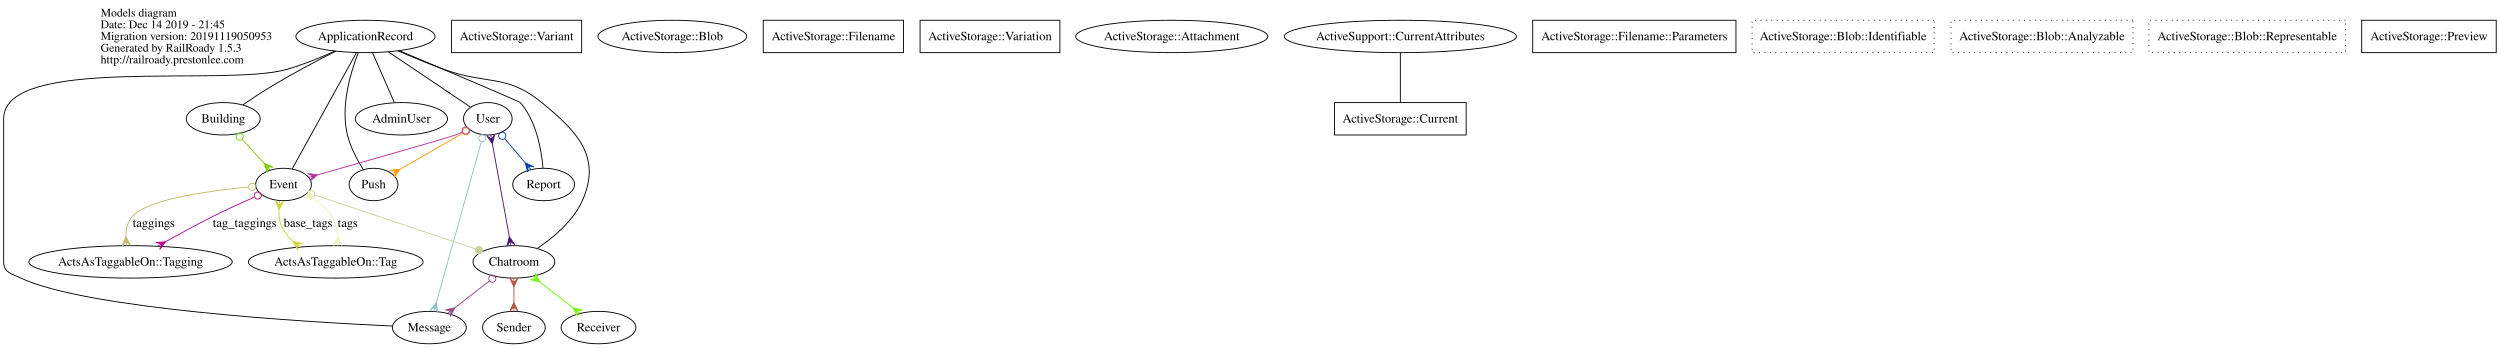
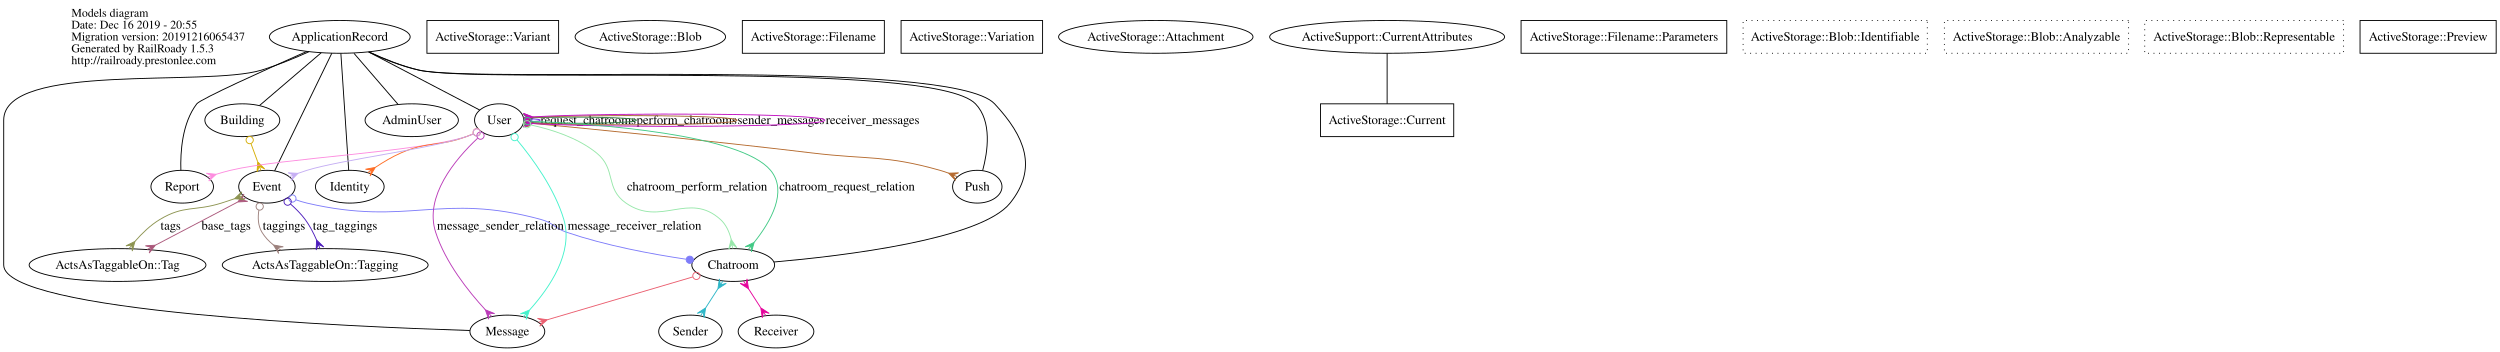
- <svg xmlns="http://www.w3.org/2000/svg" width="2778pt" height="386pt" viewBox="0.00 0.00 2777.87 386.00">
+ <svg xmlns="http://www.w3.org/2000/svg" width="2745pt" height="386pt" viewBox="0.00 0.00 2744.87 386.00">
  <g id="graph0" class="graph" transform="scale(1 1) rotate(0) translate(4 382)">
-     <polygon fill="transparent" stroke="transparent" points="-4,4 -4,-382 2773.869,-382 2773.869,4 -4,4" />
+     <polygon fill="transparent" stroke="transparent" points="-4,4 -4,-382 2740.869,-382 2740.869,4 -4,4" />
    <g id="node1" class="node">
-       <text text-anchor="start" x="107.788" y="-363.6" font-family="Times,serif" font-size="13.00" fill="#000000">Models diagram</text>
-       <text text-anchor="start" x="107.788" y="-350.6" font-family="Times,serif" font-size="13.00" fill="#000000">Date: Dec 14 2019 - 21:45</text>
-       <text text-anchor="start" x="107.788" y="-337.6" font-family="Times,serif" font-size="13.00" fill="#000000">Migration version: 20191119050953</text>
-       <text text-anchor="start" x="107.788" y="-324.6" font-family="Times,serif" font-size="13.00" fill="#000000">Generated by RailRoady 1.5.3</text>
-       <text text-anchor="start" x="107.788" y="-311.6" font-family="Times,serif" font-size="13.00" fill="#000000">http://railroady.prestonlee.com</text>
+       <text text-anchor="start" x="74.312" y="-363.6" font-family="Times,serif" font-size="13.00" fill="#000000">Models diagram</text>
+       <text text-anchor="start" x="74.312" y="-350.6" font-family="Times,serif" font-size="13.00" fill="#000000">Date: Dec 16 2019 - 20:55</text>
+       <text text-anchor="start" x="74.312" y="-337.6" font-family="Times,serif" font-size="13.00" fill="#000000">Migration version: 20191216065437</text>
+       <text text-anchor="start" x="74.312" y="-324.6" font-family="Times,serif" font-size="13.00" fill="#000000">Generated by RailRoady 1.5.3</text>
+       <text text-anchor="start" x="74.312" y="-311.6" font-family="Times,serif" font-size="13.00" fill="#000000">http://railroady.prestonlee.com</text>
    </g>
    <g id="node2" class="node">
-       <ellipse fill="none" stroke="#000000" cx="600" cy="-177" rx="34.353" ry="18" />
-       <text text-anchor="middle" x="600" y="-172.8" font-family="Times,serif" font-size="14.00" fill="#000000">Report</text>
+       <ellipse fill="none" stroke="#000000" cx="196" cy="-177" rx="34.353" ry="18" />
+       <text text-anchor="middle" x="196" y="-172.8" font-family="Times,serif" font-size="14.00" fill="#000000">Report</text>
    </g>
    <g id="node3" class="node">
-       <ellipse fill="none" stroke="#000000" cx="411" cy="-177" rx="27.122" ry="18" />
-       <text text-anchor="middle" x="411" y="-172.8" font-family="Times,serif" font-size="14.00" fill="#000000">Push</text>
+       <ellipse fill="none" stroke="#000000" cx="380" cy="-177" rx="37.727" ry="18" />
+       <text text-anchor="middle" x="380" y="-172.8" font-family="Times,serif" font-size="14.00" fill="#000000">Identity</text>
    </g>
    <g id="node4" class="node">
-       <ellipse fill="none" stroke="#000000" cx="473" cy="-18" rx="41.101" ry="18" />
-       <text text-anchor="middle" x="473" y="-13.8" font-family="Times,serif" font-size="14.00" fill="#000000">Message</text>
+       <ellipse fill="none" stroke="#000000" cx="1069" cy="-177" rx="27.122" ry="18" />
+       <text text-anchor="middle" x="1069" y="-172.8" font-family="Times,serif" font-size="14.00" fill="#000000">Push</text>
    </g>
    <g id="node5" class="node">
-       <ellipse fill="none" stroke="#000000" cx="244" cy="-250" rx="41.127" ry="18" />
-       <text text-anchor="middle" x="244" y="-245.8" font-family="Times,serif" font-size="14.00" fill="#000000">Building</text>
+       <ellipse fill="none" stroke="#000000" cx="553" cy="-18" rx="41.101" ry="18" />
+       <text text-anchor="middle" x="553" y="-13.8" font-family="Times,serif" font-size="14.00" fill="#000000">Message</text>
+     </g>
+     <g id="node6" class="node">
+       <ellipse fill="none" stroke="#000000" cx="262" cy="-250" rx="41.127" ry="18" />
+       <text text-anchor="middle" x="262" y="-245.8" font-family="Times,serif" font-size="14.00" fill="#000000">Building</text>
+     </g>
+     <g id="node9" class="node">
+       <ellipse fill="none" stroke="#000000" cx="289" cy="-177" rx="30.971" ry="18" />
+       <text text-anchor="middle" x="289" y="-172.8" font-family="Times,serif" font-size="14.00" fill="#000000">Event</text>
+     </g>
+     <g id="edge5" class="edge">
+       <path fill="none" stroke="#d5ad03" d="M271.459,-224.427C273.83,-218.015 276.385,-211.107 278.791,-204.601" />
+       <ellipse fill="none" stroke="#d5ad03" cx="270.062" cy="-228.203" rx="4" ry="4" />
+       <polygon fill="#d5ad03" stroke="#d5ad03" points="278.934,-204.216 286.623,-196.398 280.668,-199.527 282.403,-194.837 282.403,-194.837 282.403,-194.837 280.668,-199.527 278.182,-193.276 278.934,-204.216 278.934,-204.216" />
+     </g>
+     <g id="node7" class="node">
+       <ellipse fill="none" stroke="#000000" cx="448" cy="-250" rx="51.242" ry="18" />
+       <text text-anchor="middle" x="448" y="-245.8" font-family="Times,serif" font-size="14.00" fill="#000000">AdminUser</text>
    </g>
    <g id="node8" class="node">
-       <ellipse fill="none" stroke="#000000" cx="311" cy="-177" rx="30.971" ry="18" />
-       <text text-anchor="middle" x="311" y="-172.8" font-family="Times,serif" font-size="14.00" fill="#000000">Event</text>
+       <ellipse fill="none" stroke="#000000" cx="369" cy="-341.5" rx="77.292" ry="18" />
+       <text text-anchor="middle" x="369" y="-337.3" font-family="Times,serif" font-size="14.00" fill="#000000">ApplicationRecord</text>
+     </g>
+     <g id="edge1" class="edge">
+       <path fill="none" stroke="#000000" d="M332.608,-325.48C287.489,-305.469 215.991,-273.212 212,-268 195.811,-246.858 193.89,-214.872 194.54,-194.994" />
+     </g>
+     <g id="edge2" class="edge">
+       <path fill="none" stroke="#000000" d="M370.219,-323.267C372.339,-291.563 376.68,-226.649 378.792,-195.064" />
+     </g>
+     <g id="edge3" class="edge">
+       <path fill="none" stroke="#000000" d="M401.177,-324.938C417.221,-317.482 437.176,-309.385 456,-305 522.24,-289.57 1019.842,-317.01 1067,-268 1085.517,-248.756 1080.457,-215.262 1074.88,-194.719" />
    </g>
    <g id="edge4" class="edge">
-       <path fill="none" stroke="#7ad004" d="M264.964,-227.158C272.735,-218.692 281.557,-209.08 289.384,-200.552" />
-       <ellipse fill="none" stroke="#7ad004" cx="262.244" cy="-230.122" rx="4" ry="4" />
-       <polygon fill="#7ad004" stroke="#7ad004" points="289.473,-200.455 299.55,-196.131 292.853,-196.772 296.234,-193.088 296.234,-193.088 296.234,-193.088 292.853,-196.772 292.919,-190.045 289.473,-200.455 289.473,-200.455" />
-     </g>
-     <g id="node6" class="node">
-       <ellipse fill="none" stroke="#000000" cx="442" cy="-250" rx="51.242" ry="18" />
-       <text text-anchor="middle" x="442" y="-245.8" font-family="Times,serif" font-size="14.00" fill="#000000">AdminUser</text>
-     </g>
-     <g id="node7" class="node">
-       <ellipse fill="none" stroke="#000000" cx="402" cy="-341.5" rx="77.292" ry="18" />
-       <text text-anchor="middle" x="402" y="-337.3" font-family="Times,serif" font-size="14.00" fill="#000000">ApplicationRecord</text>
-     </g>
-     <g id="edge1" class="edge">
-       <path fill="none" stroke="#000000" d="M439.84,-325.565C490.117,-304.36 572.805,-269.355 574,-268 592.039,-247.542 597.616,-215.352 599.308,-195.248" />
-     </g>
-     <g id="edge2" class="edge">
-       <path fill="none" stroke="#000000" d="M394.073,-323.527C385.517,-301.713 374.108,-263.89 382,-232 385.423,-218.168 393.026,-203.978 399.589,-193.476" />
-     </g>
-     <g id="edge3" class="edge">
-       <path fill="none" stroke="#000000" d="M367.932,-325.115C352.132,-318.063 332.919,-310.251 315,-305 246.808,-285.018 0,-321.059 0,-250 0,-250 0,-250 0,-91 0,-79.368 8.473,-77.949 19,-73 91.929,-38.714 334.672,-24.219 432.057,-19.687" />
-     </g>
-     <g id="edge5" class="edge">
-       <path fill="none" stroke="#000000" d="M369.041,-325.182C348.581,-314.778 321.913,-300.717 299,-287 287.842,-280.32 275.819,-272.329 265.867,-265.484" />
+       <path fill="none" stroke="#000000" d="M335.295,-325.257C319.671,-318.235 300.683,-310.405 283,-305 221.733,-286.272 0,-314.066 0,-250 0,-250 0,-250 0,-91 0,-39.372 383.728,-23.102 511.887,-19.108" />
    </g>
    <g id="edge6" class="edge">
-       <path fill="none" stroke="#000000" d="M409.903,-323.423C416.915,-307.381 427.106,-284.07 434.114,-268.04" />
+       <path fill="none" stroke="#000000" d="M348.622,-324.074C329.098,-307.378 299.87,-282.385 280.867,-266.134" />
+     </g>
+     <g id="edge7" class="edge">
+       <path fill="none" stroke="#000000" d="M384.608,-323.423C398.637,-307.173 419.108,-283.463 432.961,-267.419" />
+     </g>
+     <g id="edge13" class="edge">
+       <path fill="none" stroke="#000000" d="M360.286,-323.582C344.817,-291.773 312.749,-225.833 297.462,-194.399" />
+     </g>
+     <g id="node10" class="node">
+       <ellipse fill="none" stroke="#000000" cx="544" cy="-250" rx="27" ry="18" />
+       <text text-anchor="middle" x="544" y="-245.8" font-family="Times,serif" font-size="14.00" fill="#000000">User</text>
+     </g>
+     <g id="edge26" class="edge">
+       <path fill="none" stroke="#000000" d="M400.691,-324.93C436.051,-306.442 492.281,-277.042 522.73,-261.121" />
+     </g>
+     <g id="node11" class="node">
+       <ellipse fill="none" stroke="#000000" cx="801" cy="-91" rx="45.453" ry="18" />
+       <text text-anchor="middle" x="801" y="-86.8" font-family="Times,serif" font-size="14.00" fill="#000000">Chatroom</text>
+     </g>
+     <g id="edge30" class="edge">
+       <path fill="none" stroke="#000000" d="M400.717,-324.892C416.817,-317.326 436.955,-309.147 456,-305 524.732,-290.034 1039.995,-319.415 1088,-268 1121.461,-232.162 1135.653,-197.267 1105,-159 1073.006,-119.059 922.179,-101.009 845.7,-94.312" />
+     </g>
+     <g id="edge8" class="edge">
+       <path fill="none" stroke="#7e7cf9" d="M320.821,-162.61C324.859,-161.194 328.984,-159.937 333,-159 444.51,-132.994 479.549,-171.186 590,-141 603.421,-137.332 604.833,-131.495 618,-127 661.019,-112.316 711.887,-102.911 749.06,-97.411" />
+       <ellipse fill="none" stroke="#7e7cf9" cx="316.955" cy="-164.072" rx="4" ry="4" />
+       <ellipse fill="#7e7cf9" stroke="#7e7cf9" cx="753.29" cy="-96.8" rx="4" ry="4" />
+     </g>
+     <g id="node23" class="node">
+       <ellipse fill="none" stroke="#000000" cx="353" cy="-91" rx="113.006" ry="18" />
+       <text text-anchor="middle" x="353" y="-86.8" font-family="Times,serif" font-size="14.00" fill="#000000">ActsAsTaggableOn::Tagging</text>
+     </g>
+     <g id="edge9" class="edge">
+       <path fill="none" stroke="#9b7f7b" d="M280.177,-151.214C278.88,-142.985 279.204,-134.163 283.559,-127 286.846,-121.594 291.236,-116.963 296.22,-113.004" />
+       <ellipse fill="none" stroke="#9b7f7b" cx="281.066" cy="-155.256" rx="4" ry="4" />
+       <polygon fill="#9b7f7b" stroke="#9b7f7b" points="296.233,-112.996 307.02,-111.027 300.35,-110.159 304.467,-107.322 304.467,-107.322 304.467,-107.322 300.35,-110.159 301.914,-103.616 296.233,-112.996 296.233,-112.996" />
+       <text text-anchor="middle" x="307.721" y="-129.8" font-family="Times,serif" font-size="14.00" fill="#000000">taggings</text>
+     </g>
+     <g id="edge11" class="edge">
+       <path fill="none" stroke="#4c1cbb" d="M314.918,-157.967C320.704,-152.899 326.461,-147.117 331,-141 336.006,-134.252 340.183,-126.187 343.503,-118.524" />
+       <ellipse fill="none" stroke="#4c1cbb" cx="311.756" cy="-160.605" rx="4" ry="4" />
+       <polygon fill="#4c1cbb" stroke="#4c1cbb" points="343.534,-118.446 351.428,-110.834 345.392,-113.804 347.251,-109.162 347.251,-109.162 347.251,-109.162 345.392,-113.804 343.073,-107.49 343.534,-118.446 343.534,-118.446" />
+       <text text-anchor="middle" x="374.772" y="-129.8" font-family="Times,serif" font-size="14.00" fill="#000000">tag_taggings</text>
+     </g>
+     <g id="node24" class="node">
+       <ellipse fill="none" stroke="#000000" cx="125" cy="-91" rx="97.062" ry="18" />
+       <text text-anchor="middle" x="125" y="-86.8" font-family="Times,serif" font-size="14.00" fill="#000000">ActsAsTaggableOn::Tag</text>
+     </g>
+     <g id="edge10" class="edge">
+       <path fill="none" stroke="#aa577a" d="M256.67,-160.046C230.93,-146.548 194.713,-127.557 166.776,-112.907" />
+       <polygon fill="#aa577a" stroke="#aa577a" points="256.994,-160.216 263.761,-168.846 261.423,-162.539 265.851,-164.861 265.851,-164.861 265.851,-164.861 261.423,-162.539 267.94,-160.875 256.994,-160.216 256.994,-160.216" />
+       <polygon fill="#aa577a" stroke="#aa577a" points="166.502,-112.764 159.736,-104.134 162.074,-110.442 157.646,-108.119 157.646,-108.119 157.646,-108.119 162.074,-110.442 155.556,-112.105 166.502,-112.764 166.502,-112.764" />
+       <text text-anchor="middle" x="244.214" y="-129.8" font-family="Times,serif" font-size="14.00" fill="#000000">base_tags</text>
    </g>
    <g id="edge12" class="edge">
-       <path fill="none" stroke="#000000" d="M392.088,-323.582C374.491,-291.773 338.014,-225.833 320.625,-194.399" />
-     </g>
-     <g id="node9" class="node">
-       <ellipse fill="none" stroke="#000000" cx="538" cy="-250" rx="27" ry="18" />
-       <text text-anchor="middle" x="538" y="-245.8" font-family="Times,serif" font-size="14.00" fill="#000000">User</text>
+       <path fill="none" stroke="#8c9350" d="M253.303,-163.732C248.516,-162.076 243.653,-160.455 239,-159 209.345,-149.73 198.077,-157.009 171.448,-141 161.186,-134.83 151.787,-125.74 144.17,-116.996" />
+       <polygon fill="#8c9350" stroke="#8c9350" points="253.506,-163.804 261.431,-171.384 258.22,-165.473 262.933,-167.142 262.933,-167.142 262.933,-167.142 258.22,-165.473 264.435,-162.9 253.506,-163.804 253.506,-163.804" />
+       <polygon fill="#8c9350" stroke="#8c9350" points="144.066,-116.87 141.173,-106.292 140.884,-113.013 137.702,-109.156 137.702,-109.156 137.702,-109.156 140.884,-113.013 134.231,-112.021 144.066,-116.87 144.066,-116.87" />
+       <text text-anchor="middle" x="183.276" y="-129.8" font-family="Times,serif" font-size="14.00" fill="#000000">tags</text>
+     </g>
+     <g id="edge25" class="edge">
+       <path fill="none" stroke="#fd8cdf" d="M515.658,-234.794C513.11,-233.745 510.534,-232.792 508,-232 452.505,-214.665 305.547,-208.518 249,-195 243.932,-193.788 238.661,-192.295 233.496,-190.69" />
+       <ellipse fill="none" stroke="#fd8cdf" cx="519.505" cy="-236.525" rx="4" ry="4" />
+       <polygon fill="#fd8cdf" stroke="#fd8cdf" points="233.277,-190.619 225.17,-183.235 228.525,-189.066 223.772,-187.513 223.772,-187.513 223.772,-187.513 228.525,-189.066 222.374,-191.79 233.277,-190.619 233.277,-190.619" />
+     </g>
+     <g id="edge14" class="edge">
+       <path fill="none" stroke="#fe6d25" d="M515.562,-235.076C513.035,-233.966 510.49,-232.921 508,-232 477.064,-220.556 466.193,-227.282 436,-214 426.5,-209.821 416.833,-204.072 408.264,-198.35" />
+       <ellipse fill="none" stroke="#fe6d25" cx="519.396" cy="-236.862" rx="4" ry="4" />
+       <polygon fill="#fe6d25" stroke="#fe6d25" points="408,-198.167 402.35,-188.768 403.892,-195.316 399.784,-192.465 399.784,-192.465 399.784,-192.465 403.892,-195.316 397.219,-196.162 408,-198.167 408,-198.167" />
+     </g>
+     <g id="edge24" class="edge">
+       <path fill="none" stroke="#b4692d" d="M579.096,-246.685C641.369,-240.724 775.256,-227.547 888,-214 950.344,-206.509 967.555,-212.008 1028,-195 1031.143,-194.116 1034.358,-193.037 1037.537,-191.851" />
+       <ellipse fill="none" stroke="#b4692d" cx="574.776" cy="-247.098" rx="4" ry="4" />
+       <polygon fill="#b4692d" stroke="#b4692d" points="1037.595,-191.828 1048.553,-192.231 1042.227,-189.945 1046.859,-188.062 1046.859,-188.062 1046.859,-188.062 1042.227,-189.945 1045.164,-183.894 1037.595,-191.828 1037.595,-191.828" />
+     </g>
+     <g id="edge20" class="edge">
+       <path fill="none" stroke="#ba3ab8" d="M520.352,-230.208C495.492,-206.842 461.604,-166.187 474.275,-127 484.974,-93.913 509.879,-62.424 528.834,-41.877" />
+       <ellipse fill="none" stroke="#ba3ab8" cx="523.489" cy="-233.069" rx="4" ry="4" />
+       <polygon fill="#ba3ab8" stroke="#ba3ab8" points="528.89,-41.818 539.033,-37.651 532.327,-38.188 535.765,-34.557 535.765,-34.557 535.765,-34.557 532.327,-38.188 532.498,-31.463 528.89,-41.818 528.89,-41.818" />
+       <text text-anchor="middle" x="545.362" y="-129.8" font-family="Times,serif" font-size="14.00" fill="#000000">message_sender_relation</text>
+     </g>
+     <g id="edge22" class="edge">
+       <path fill="none" stroke="#44f2cc" d="M563.713,-228.24C581.046,-207.523 605.022,-174.601 615,-141 625.826,-104.545 599.278,-65.919 577.611,-41.885" />
+       <ellipse fill="none" stroke="#44f2cc" cx="560.943" cy="-231.481" rx="4" ry="4" />
+       <polygon fill="#44f2cc" stroke="#44f2cc" points="577.354,-41.611 573.793,-31.239 573.933,-37.965 570.511,-34.319 570.511,-34.319 570.511,-34.319 573.933,-37.965 567.23,-37.398 577.354,-41.611 577.354,-41.611" />
+       <text text-anchor="middle" x="692.628" y="-129.8" font-family="Times,serif" font-size="14.00" fill="#000000">message_receiver_relation</text>
+     </g>
+     <g id="edge15" class="edge">
+       <path fill="none" stroke="#c4adf3" d="M515.598,-234.977C513.063,-233.888 510.507,-232.875 508,-232 470.474,-218.894 370.993,-206.683 333,-195 329.844,-194.03 326.601,-192.923 323.374,-191.746" />
+       <ellipse fill="none" stroke="#c4adf3" cx="519.437" cy="-236.743" rx="4" ry="4" />
+       <polygon fill="#c4adf3" stroke="#c4adf3" points="323.177,-191.671 315.465,-183.875 318.511,-189.872 313.846,-188.073 313.846,-188.073 313.846,-188.073 318.511,-189.872 312.227,-192.272 323.177,-191.671 323.177,-191.671" />
+     </g>
+     <g id="edge17" class="edge">
+       <path fill="none" stroke="#6c24e8" d="M581.51,-251.454C586.038,-251.192 589,-250.707 589,-250 589,-249.293 586.038,-248.808 581.51,-248.546" />
+       <polygon fill="#6c24e8" stroke="#6c24e8" points="581.238,-251.46 571.139,-247.187 576.24,-251.573 571.241,-251.686 571.241,-251.686 571.241,-251.686 576.24,-251.573 571.342,-256.185 581.238,-251.46 581.238,-251.46" />
+       <polygon fill="#6c24e8" stroke="#6c24e8" points="581.238,-248.54 571.342,-243.815 576.24,-248.427 571.241,-248.314 571.241,-248.314 571.241,-248.314 576.24,-248.427 571.139,-252.813 581.238,-248.54 581.238,-248.54" />
+       <text text-anchor="middle" x="641.873" y="-245.8" font-family="Times,serif" font-size="14.00" fill="#000000">request_chatrooms</text>
+     </g>
+     <g id="edge19" class="edge">
+       <path fill="none" stroke="#2e7a3f" d="M581.076,-252.693C626.587,-254.159 694.745,-253.262 694.745,-250 694.745,-246.738 626.587,-245.841 581.076,-247.307" />
+       <polygon fill="#2e7a3f" stroke="#2e7a3f" points="580.889,-252.686 571.066,-247.81 575.892,-252.496 570.896,-252.307 570.896,-252.307 570.896,-252.307 575.892,-252.496 570.725,-256.804 580.889,-252.686 580.889,-252.686" />
+       <polygon fill="#2e7a3f" stroke="#2e7a3f" points="580.889,-247.314 570.725,-243.196 575.892,-247.504 570.896,-247.693 570.896,-247.693 570.896,-247.693 575.892,-247.504 571.066,-252.19 580.889,-247.314 580.889,-247.314" />
+       <text text-anchor="middle" x="749.949" y="-245.8" font-family="Times,serif" font-size="14.00" fill="#000000">perform_chatrooms</text>
+     </g>
+     <g id="edge21" class="edge">
+       <path fill="none" stroke="#a1602d" d="M581.396,-253.234C655.116,-256.481 805.152,-255.403 805.152,-250 805.152,-244.597 655.116,-243.519 581.396,-246.766" />
+       <polygon fill="#a1602d" stroke="#a1602d" points="581.088,-253.219 571.323,-248.229 576.094,-252.971 571.1,-252.724 571.1,-252.724 571.1,-252.724 576.094,-252.971 570.877,-257.218 581.088,-253.219 581.088,-253.219" />
+       <polygon fill="#a1602d" stroke="#a1602d" points="581.088,-246.781 570.877,-242.782 576.094,-247.029 571.1,-247.276 571.1,-247.276 571.1,-247.276 576.094,-247.029 571.323,-251.771 581.088,-246.781 581.088,-246.781" />
+       <text text-anchor="middle" x="853.359" y="-245.8" font-family="Times,serif" font-size="14.00" fill="#000000">sender_messages</text>
+     </g>
+     <g id="edge23" class="edge">
+       <path fill="none" stroke="#c00ec0" d="M581.062,-253.703C674.757,-258.758 901.566,-257.524 901.566,-250 901.566,-242.476 674.757,-241.242 581.062,-246.297" />
+       <polygon fill="#c00ec0" stroke="#c00ec0" points="580.825,-253.689 571.112,-248.598 575.834,-253.389 570.843,-253.09 570.843,-253.09 570.843,-253.09 575.834,-253.389 570.574,-257.582 580.825,-253.689 580.825,-253.689" />
+       <polygon fill="#c00ec0" stroke="#c00ec0" points="580.825,-246.311 570.574,-242.418 575.834,-246.611 570.843,-246.91 570.843,-246.91 570.843,-246.91 575.834,-246.611 571.112,-251.402 580.825,-246.311 580.825,-246.311" />
+       <text text-anchor="middle" x="954.039" y="-245.8" font-family="Times,serif" font-size="14.00" fill="#000000">receiver_messages</text>
+     </g>
+     <g id="edge16" class="edge">
+       <path fill="none" stroke="#41c985" d="M579.439,-248.907C651.036,-245.874 808.931,-234.731 842,-195 861.241,-171.883 842.163,-138.644 824.107,-116.008" />
+       <ellipse fill="none" stroke="#41c985" cx="575.147" cy="-249.078" rx="4" ry="4" />
+       <polygon fill="#41c985" stroke="#41c985" points="823.985,-115.861 821.028,-105.302 820.78,-112.024 817.574,-108.186 817.574,-108.186 817.574,-108.186 820.78,-112.024 814.121,-111.071 823.985,-115.861 823.985,-115.861" />
+       <text text-anchor="middle" x="926.028" y="-172.8" font-family="Times,serif" font-size="14.00" fill="#000000">chatroom_request_relation</text>
    </g>
    <g id="edge18" class="edge">
-       <path fill="none" stroke="#000000" d="M427.581,-324.289C454.05,-306.481 494.796,-279.067 518.686,-262.994" />
-     </g>
-     <g id="node10" class="node">
-       <ellipse fill="none" stroke="#000000" cx="567" cy="-91" rx="45.453" ry="18" />
-       <text text-anchor="middle" x="567" y="-86.8" font-family="Times,serif" font-size="14.00" fill="#000000">Chatroom</text>
-     </g>
-     <g id="edge22" class="edge">
-       <path fill="none" stroke="#000000" d="M438.11,-325.48C453.643,-318.816 472.084,-311.204 489,-305 537.03,-287.383 558.36,-300.341 598,-268 638.609,-234.868 664.392,-206.846 643,-159 632.811,-136.21 610.79,-117.896 593.062,-106.041" />
-     </g>
-     <g id="edge7" class="edge">
-       <path fill="none" stroke="#cdd099" d="M345.681,-165.35C392.002,-149.788 474.037,-122.23 524.166,-105.389" />
-       <ellipse fill="none" stroke="#cdd099" cx="341.704" cy="-166.685" rx="4" ry="4" />
-       <ellipse fill="#cdd099" stroke="#cdd099" cx="528.136" cy="-104.056" rx="4" ry="4" />
+       <path fill="none" stroke="#97e7aa" d="M578.722,-244.793C601.294,-239.953 630.271,-230.841 651,-214 672.999,-196.127 659.984,-175.143 683.282,-159 721.739,-132.354 752.287,-172.368 787,-141 793.208,-135.391 796.754,-127.277 798.754,-119.211" />
+       <ellipse fill="none" stroke="#97e7aa" cx="574.645" cy="-245.607" rx="4" ry="4" />
+       <polygon fill="#97e7aa" stroke="#97e7aa" points="798.781,-119.057 804.972,-110.006 799.662,-114.135 800.542,-109.213 800.542,-109.213 800.542,-109.213 799.662,-114.135 796.112,-108.421 798.781,-119.057 798.781,-119.057" />
+       <text text-anchor="middle" x="761.359" y="-172.8" font-family="Times,serif" font-size="14.00" fill="#000000">chatroom_perform_relation</text>
+     </g>
+     <g id="edge27" class="edge">
+       <path fill="none" stroke="#ea5e6f" d="M756.578,-77.924C711.488,-64.652 642.088,-44.224 597.11,-30.984" />
+       <ellipse fill="none" stroke="#ea5e6f" cx="760.569" cy="-79.099" rx="4" ry="4" />
+       <polygon fill="#ea5e6f" stroke="#ea5e6f" points="596.938,-30.933 588.616,-23.793 592.141,-29.521 587.345,-28.11 587.345,-28.11 587.345,-28.11 592.141,-29.521 586.074,-32.426 596.938,-30.933 596.938,-30.933" />
+     </g>
+     <g id="node25" class="node">
+       <ellipse fill="none" stroke="#000000" cx="754" cy="-18" rx="34.828" ry="18" />
+       <text text-anchor="middle" x="754" y="-13.8" font-family="Times,serif" font-size="14.00" fill="#000000">Sender</text>
+     </g>
+     <g id="edge28" class="edge">
+       <path fill="none" stroke="#2db6c7" d="M784.121,-64.784C779.816,-58.097 775.188,-50.909 770.883,-44.222" />
+       <polygon fill="#2db6c7" stroke="#2db6c7" points="784.209,-64.921 785.839,-75.765 786.916,-69.125 789.623,-73.329 789.623,-73.329 789.623,-73.329 786.916,-69.125 793.406,-70.893 784.209,-64.921 784.209,-64.921" />
+       <polygon fill="#2db6c7" stroke="#2db6c7" points="770.686,-43.917 769.056,-33.072 767.979,-39.713 765.273,-35.508 765.273,-35.508 765.273,-35.508 767.979,-39.713 761.489,-37.945 770.686,-43.917 770.686,-43.917" />
+     </g>
+     <g id="node26" class="node">
+       <ellipse fill="none" stroke="#000000" cx="848" cy="-18" rx="41.559" ry="18" />
+       <text text-anchor="middle" x="848" y="-13.8" font-family="Times,serif" font-size="14.00" fill="#000000">Receiver</text>
+     </g>
+     <g id="edge29" class="edge">
+       <path fill="none" stroke="#e5039b" d="M817.879,-64.784C822.184,-58.097 826.812,-50.909 831.117,-44.222" />
+       <polygon fill="#e5039b" stroke="#e5039b" points="817.791,-64.921 808.594,-70.893 815.084,-69.125 812.377,-73.329 812.377,-73.329 812.377,-73.329 815.084,-69.125 816.161,-75.765 817.791,-64.921 817.791,-64.921" />
+       <polygon fill="#e5039b" stroke="#e5039b" points="831.314,-43.917 840.511,-37.945 834.021,-39.713 836.727,-35.508 836.727,-35.508 836.727,-35.508 834.021,-39.713 832.944,-33.072 831.314,-43.917 831.314,-43.917" />
+     </g>
+     <g id="node12" class="node">
+       <polygon fill="none" stroke="#000000" points="609.29,-359.5 464.71,-359.5 464.71,-323.5 609.29,-323.5 609.29,-359.5" />
+       <text text-anchor="middle" x="537" y="-337.3" font-family="Times,serif" font-size="14.00" fill="#000000">ActiveStorage::Variant</text>
+     </g>
+     <g id="node13" class="node">
+       <ellipse fill="none" stroke="#000000" cx="710" cy="-341.5" rx="82.613" ry="18" />
+       <text text-anchor="middle" x="710" y="-337.3" font-family="Times,serif" font-size="14.00" fill="#000000">ActiveStorage::Blob</text>
+     </g>
+     <g id="node14" class="node">
+       <polygon fill="none" stroke="#000000" points="966.959,-359.5 811.041,-359.5 811.041,-323.5 966.959,-323.5 966.959,-359.5" />
+       <text text-anchor="middle" x="889" y="-337.3" font-family="Times,serif" font-size="14.00" fill="#000000">ActiveStorage::Filename</text>
+     </g>
+     <g id="node15" class="node">
+       <polygon fill="none" stroke="#000000" points="1140.68,-359.5 985.32,-359.5 985.32,-323.5 1140.68,-323.5 1140.68,-359.5" />
+       <text text-anchor="middle" x="1063" y="-337.3" font-family="Times,serif" font-size="14.00" fill="#000000">ActiveStorage::Variation</text>
+     </g>
+     <g id="node16" class="node">
+       <ellipse fill="none" stroke="#000000" cx="1265" cy="-341.5" rx="106.725" ry="18" />
+       <text text-anchor="middle" x="1265" y="-337.3" font-family="Times,serif" font-size="14.00" fill="#000000">ActiveStorage::Attachment</text>
+     </g>
+     <g id="node17" class="node">
+       <polygon fill="none" stroke="#000000" points="1592.128,-268 1445.872,-268 1445.872,-232 1592.128,-232 1592.128,-268" />
+       <text text-anchor="middle" x="1519" y="-245.8" font-family="Times,serif" font-size="14.00" fill="#000000">ActiveStorage::Current</text>
+     </g>
+     <g id="node18" class="node">
+       <polygon fill="none" stroke="#000000" points="1891.932,-359.5 1666.068,-359.5 1666.068,-323.5 1891.932,-323.5 1891.932,-359.5" />
+       <text text-anchor="middle" x="1779" y="-337.3" font-family="Times,serif" font-size="14.00" fill="#000000">ActiveStorage::Filename::Parameters</text>
+     </g>
+     <g id="node19" class="node">
+       <polygon fill="none" stroke="#000000" stroke-dasharray="1,5" points="2112.128,-359.5 1909.872,-359.5 1909.872,-323.5 2112.128,-323.5 2112.128,-359.5" />
+       <text text-anchor="middle" x="2011" y="-337.3" font-family="Times,serif" font-size="14.00" fill="#000000">ActiveStorage::Blob::Identifiable</text>
+     </g>
+     <g id="node20" class="node">
+       <polygon fill="none" stroke="#000000" stroke-dasharray="1,5" points="2333.115,-359.5 2130.885,-359.5 2130.885,-323.5 2333.115,-323.5 2333.115,-359.5" />
+       <text text-anchor="middle" x="2232" y="-337.3" font-family="Times,serif" font-size="14.00" fill="#000000">ActiveStorage::Blob::Analyzable</text>
+     </g>
+     <g id="node21" class="node">
+       <polygon fill="none" stroke="#000000" stroke-dasharray="1,5" points="2569.166,-359.5 2350.834,-359.5 2350.834,-323.5 2569.166,-323.5 2569.166,-359.5" />
+       <text text-anchor="middle" x="2460" y="-337.3" font-family="Times,serif" font-size="14.00" fill="#000000">ActiveStorage::Blob::Representable</text>
    </g>
    <g id="node22" class="node">
-       <ellipse fill="none" stroke="#000000" cx="141" cy="-91" rx="113.006" ry="18" />
-       <text text-anchor="middle" x="141" y="-86.8" font-family="Times,serif" font-size="14.00" fill="#000000">ActsAsTaggableOn::Tagging</text>
-     </g>
-     <g id="edge8" class="edge">
-       <path fill="none" stroke="#c2bb61" d="M272.2,-174.142C227.721,-169.976 158.842,-160.502 142.559,-141 137.527,-134.974 135.855,-126.97 135.796,-119.136" />
-       <ellipse fill="none" stroke="#c2bb61" cx="276.219" cy="-174.502" rx="4" ry="4" />
-       <polygon fill="#c2bb61" stroke="#c2bb61" points="135.799,-119.091 140.991,-109.432 136.151,-114.103 136.502,-109.116 136.502,-109.116 136.502,-109.116 136.151,-114.103 132.013,-108.799 135.799,-119.091 135.799,-119.091" />
-       <text text-anchor="middle" x="166.721" y="-129.8" font-family="Times,serif" font-size="14.00" fill="#000000">taggings</text>
-     </g>
-     <g id="edge10" class="edge">
-       <path fill="none" stroke="#b20793" d="M278.7,-163.084C264.137,-156.631 246.8,-148.698 231.455,-141 214.428,-132.458 195.967,-122.402 180.19,-113.557" />
-       <ellipse fill="none" stroke="#b20793" cx="282.376" cy="-164.703" rx="4" ry="4" />
-       <polygon fill="#b20793" stroke="#b20793" points="179.951,-113.422 173.452,-104.59 175.596,-110.966 171.241,-108.509 171.241,-108.509 171.241,-108.509 175.596,-110.966 169.03,-112.428 179.951,-113.422 179.951,-113.422" />
-       <text text-anchor="middle" x="267.772" y="-129.8" font-family="Times,serif" font-size="14.00" fill="#000000">tag_taggings</text>
-     </g>
-     <g id="node23" class="node">
-       <ellipse fill="none" stroke="#000000" cx="369" cy="-91" rx="97.062" ry="18" />
-       <text text-anchor="middle" x="369" y="-86.8" font-family="Times,serif" font-size="14.00" fill="#000000">ActsAsTaggableOn::Tag</text>
-     </g>
-     <g id="edge9" class="edge">
-       <path fill="none" stroke="#cfd337" d="M305.868,-148.666C305.796,-141.234 306.948,-133.491 310.572,-127 313.332,-122.059 317.079,-117.712 321.351,-113.909" />
-       <polygon fill="#cfd337" stroke="#cfd337" points="305.881,-148.832 302.169,-159.15 306.268,-153.817 306.656,-158.802 306.656,-158.802 306.656,-158.802 306.268,-153.817 311.142,-158.453 305.881,-148.832 305.881,-148.832" />
-       <polygon fill="#cfd337" stroke="#cfd337" points="321.581,-113.732 332.253,-111.208 325.546,-110.686 329.511,-107.64 329.511,-107.64 329.511,-107.64 325.546,-110.686 326.77,-104.071 321.581,-113.732 321.581,-113.732" />
-       <text text-anchor="middle" x="338.214" y="-129.8" font-family="Times,serif" font-size="14.00" fill="#000000">base_tags</text>
-     </g>
-     <g id="edge11" class="edge">
-       <path fill="none" stroke="#edf5ba" d="M344.752,-161.22C352.662,-155.913 360.179,-149.204 365,-141 368.779,-134.57 370.477,-126.847 371.063,-119.415" />
-       <polygon fill="#edf5ba" stroke="#edf5ba" points="344.683,-161.262 333.797,-162.583 340.404,-163.848 336.124,-166.434 336.124,-166.434 336.124,-166.434 340.404,-163.848 338.452,-170.285 344.683,-161.262 344.683,-161.262" />
-       <polygon fill="#edf5ba" stroke="#edf5ba" points="371.066,-119.266 375.753,-109.352 371.16,-114.267 371.254,-109.268 371.254,-109.268 371.254,-109.268 371.16,-114.267 366.755,-109.183 371.066,-119.266 371.066,-119.266" />
-       <text text-anchor="middle" x="382.276" y="-129.8" font-family="Times,serif" font-size="14.00" fill="#000000">tags</text>
-     </g>
-     <g id="edge17" class="edge">
-       <path fill="none" stroke="#0c3cad" d="M556.738,-227.937C563.848,-219.566 571.984,-209.987 579.267,-201.411" />
-       <ellipse fill="none" stroke="#0c3cad" cx="554.043" cy="-231.111" rx="4" ry="4" />
-       <polygon fill="#0c3cad" stroke="#0c3cad" points="579.454,-201.191 589.357,-196.482 582.691,-197.38 585.928,-193.569 585.928,-193.569 585.928,-193.569 582.691,-197.38 582.498,-190.656 579.454,-201.191 579.454,-201.191" />
-     </g>
-     <g id="edge16" class="edge">
-       <path fill="none" stroke="#fb9906" d="M510.305,-234.081C489.678,-222.224 461.563,-206.064 440.512,-193.964" />
-       <ellipse fill="none" stroke="#fb9906" cx="513.845" cy="-236.115" rx="4" ry="4" />
-       <polygon fill="#fb9906" stroke="#fb9906" points="440.348,-193.87 433.921,-184.985 436.013,-191.378 431.678,-188.886 431.678,-188.886 431.678,-188.886 436.013,-191.378 429.436,-192.787 440.348,-193.87 440.348,-193.87" />
-     </g>
-     <g id="edge14" class="edge">
-       <path fill="none" stroke="#90c3c5" d="M530.779,-224.225C518.442,-180.193 493.416,-90.868 480.736,-45.612" />
-       <ellipse fill="none" stroke="#90c3c5" cx="531.928" cy="-228.329" rx="4" ry="4" />
-       <polygon fill="#90c3c5" stroke="#90c3c5" points="480.707,-45.509 482.343,-34.666 479.358,-40.695 478.01,-35.88 478.01,-35.88 478.01,-35.88 479.358,-40.695 473.676,-37.094 480.707,-45.509 480.707,-45.509" />
-     </g>
-     <g id="edge13" class="edge">
-       <path fill="none" stroke="#b82ba1" d="M509.526,-235.172C507.006,-234.04 504.474,-232.965 502,-232 494.733,-229.165 402.417,-202.888 348.84,-187.704" />
-       <ellipse fill="none" stroke="#b82ba1" cx="513.354" cy="-236.976" rx="4" ry="4" />
-       <polygon fill="#b82ba1" stroke="#b82ba1" points="348.619,-187.642 340.224,-180.587 343.808,-186.279 338.997,-184.916 338.997,-184.916 338.997,-184.916 343.808,-186.279 337.771,-189.246 348.619,-187.642 348.619,-187.642" />
-     </g>
-     <g id="edge15" class="edge">
-       <path fill="none" stroke="#421873" d="M543.132,-221.864C548.42,-192.868 556.616,-147.931 561.895,-118.989" />
-       <polygon fill="#421873" stroke="#421873" points="543.065,-222.232 536.843,-231.262 542.168,-227.151 541.27,-232.07 541.27,-232.07 541.27,-232.07 542.168,-227.151 545.697,-232.877 543.065,-222.232 543.065,-222.232" />
-       <polygon fill="#421873" stroke="#421873" points="561.903,-118.946 568.124,-109.916 562.8,-114.028 563.697,-109.109 563.697,-109.109 563.697,-109.109 562.8,-114.028 559.27,-108.301 561.903,-118.946 561.903,-118.946" />
-     </g>
-     <g id="edge19" class="edge">
-       <path fill="none" stroke="#9a427f" d="M539.614,-69.732C527.639,-60.432 513.594,-49.525 501.495,-40.129" />
-       <ellipse fill="none" stroke="#9a427f" cx="542.979" cy="-72.346" rx="4" ry="4" />
-       <polygon fill="#9a427f" stroke="#9a427f" points="501.378,-40.038 496.24,-30.351 497.429,-36.971 493.48,-33.905 493.48,-33.905 493.48,-33.905 497.429,-36.971 490.72,-37.459 501.378,-40.038 501.378,-40.038" />
-     </g>
-     <g id="node24" class="node">
-       <ellipse fill="none" stroke="#000000" cx="567" cy="-18" rx="34.828" ry="18" />
-       <text text-anchor="middle" x="567" y="-13.8" font-family="Times,serif" font-size="14.00" fill="#000000">Sender</text>
-     </g>
-     <g id="edge20" class="edge">
-       <path fill="none" stroke="#b25946" d="M567,-62.869C567,-57.389 567,-51.644 567,-46.163" />
-       <polygon fill="#b25946" stroke="#b25946" points="567,-62.955 562.5,-72.955 567,-67.955 567,-72.955 567,-72.955 567,-72.955 567,-67.955 571.5,-72.955 567,-62.955 567,-62.955" />
-       <polygon fill="#b25946" stroke="#b25946" points="567,-46.09 571.5,-36.09 567,-41.09 567,-36.09 567,-36.09 567,-36.09 567,-41.09 562.5,-36.09 567,-46.09 567,-46.09" />
-     </g>
-     <g id="node25" class="node">
-       <ellipse fill="none" stroke="#000000" cx="661" cy="-18" rx="41.559" ry="18" />
-       <text text-anchor="middle" x="661" y="-13.8" font-family="Times,serif" font-size="14.00" fill="#000000">Receiver</text>
-     </g>
-     <g id="edge21" class="edge">
-       <path fill="none" stroke="#70f804" d="M595.991,-68.486C607.591,-59.477 620.916,-49.129 632.47,-40.156" />
-       <polygon fill="#70f804" stroke="#70f804" points="595.76,-68.665 585.101,-71.245 591.811,-71.732 587.862,-74.799 587.862,-74.799 587.862,-74.799 591.811,-71.732 590.622,-78.353 595.76,-68.665 595.76,-68.665" />
-       <polygon fill="#70f804" stroke="#70f804" points="632.622,-40.038 643.28,-37.459 636.571,-36.971 640.52,-33.905 640.52,-33.905 640.52,-33.905 636.571,-36.971 637.76,-30.351 632.622,-40.038 632.622,-40.038" />
-     </g>
-     <g id="node11" class="node">
-       <polygon fill="none" stroke="#000000" points="642.29,-359.5 497.71,-359.5 497.71,-323.5 642.29,-323.5 642.29,-359.5" />
-       <text text-anchor="middle" x="570" y="-337.3" font-family="Times,serif" font-size="14.00" fill="#000000">ActiveStorage::Variant</text>
-     </g>
-     <g id="node12" class="node">
-       <ellipse fill="none" stroke="#000000" cx="743" cy="-341.5" rx="82.613" ry="18" />
-       <text text-anchor="middle" x="743" y="-337.3" font-family="Times,serif" font-size="14.00" fill="#000000">ActiveStorage::Blob</text>
-     </g>
-     <g id="node13" class="node">
-       <polygon fill="none" stroke="#000000" points="999.959,-359.5 844.041,-359.5 844.041,-323.5 999.959,-323.5 999.959,-359.5" />
-       <text text-anchor="middle" x="922" y="-337.3" font-family="Times,serif" font-size="14.00" fill="#000000">ActiveStorage::Filename</text>
-     </g>
-     <g id="node14" class="node">
-       <polygon fill="none" stroke="#000000" points="1173.68,-359.5 1018.32,-359.5 1018.32,-323.5 1173.68,-323.5 1173.68,-359.5" />
-       <text text-anchor="middle" x="1096" y="-337.3" font-family="Times,serif" font-size="14.00" fill="#000000">ActiveStorage::Variation</text>
-     </g>
-     <g id="node15" class="node">
-       <ellipse fill="none" stroke="#000000" cx="1298" cy="-341.5" rx="106.725" ry="18" />
-       <text text-anchor="middle" x="1298" y="-337.3" font-family="Times,serif" font-size="14.00" fill="#000000">ActiveStorage::Attachment</text>
-     </g>
-     <g id="node16" class="node">
-       <polygon fill="none" stroke="#000000" points="1625.128,-268 1478.872,-268 1478.872,-232 1625.128,-232 1625.128,-268" />
-       <text text-anchor="middle" x="1552" y="-245.8" font-family="Times,serif" font-size="14.00" fill="#000000">ActiveStorage::Current</text>
-     </g>
-     <g id="node17" class="node">
-       <polygon fill="none" stroke="#000000" points="1924.932,-359.5 1699.068,-359.5 1699.068,-323.5 1924.932,-323.5 1924.932,-359.5" />
-       <text text-anchor="middle" x="1812" y="-337.3" font-family="Times,serif" font-size="14.00" fill="#000000">ActiveStorage::Filename::Parameters</text>
-     </g>
-     <g id="node18" class="node">
-       <polygon fill="none" stroke="#000000" stroke-dasharray="1,5" points="2145.128,-359.5 1942.872,-359.5 1942.872,-323.5 2145.128,-323.5 2145.128,-359.5" />
-       <text text-anchor="middle" x="2044" y="-337.3" font-family="Times,serif" font-size="14.00" fill="#000000">ActiveStorage::Blob::Identifiable</text>
-     </g>
-     <g id="node19" class="node">
-       <polygon fill="none" stroke="#000000" stroke-dasharray="1,5" points="2366.115,-359.5 2163.885,-359.5 2163.885,-323.5 2366.115,-323.5 2366.115,-359.5" />
-       <text text-anchor="middle" x="2265" y="-337.3" font-family="Times,serif" font-size="14.00" fill="#000000">ActiveStorage::Blob::Analyzable</text>
-     </g>
-     <g id="node20" class="node">
-       <polygon fill="none" stroke="#000000" stroke-dasharray="1,5" points="2602.166,-359.5 2383.834,-359.5 2383.834,-323.5 2602.166,-323.5 2602.166,-359.5" />
-       <text text-anchor="middle" x="2493" y="-337.3" font-family="Times,serif" font-size="14.00" fill="#000000">ActiveStorage::Blob::Representable</text>
-     </g>
-     <g id="node21" class="node">
-       <polygon fill="none" stroke="#000000" points="2769.738,-359.5 2620.262,-359.5 2620.262,-323.5 2769.738,-323.5 2769.738,-359.5" />
-       <text text-anchor="middle" x="2695" y="-337.3" font-family="Times,serif" font-size="14.00" fill="#000000">ActiveStorage::Preview</text>
-     </g>
-     <g id="node26" class="node">
-       <ellipse fill="none" stroke="#000000" cx="1552" cy="-341.5" rx="128.968" ry="18" />
-       <text text-anchor="middle" x="1552" y="-337.3" font-family="Times,serif" font-size="14.00" fill="#000000">ActiveSupport::CurrentAttributes</text>
-     </g>
-     <g id="edge23" class="edge">
-       <path fill="none" stroke="#000000" d="M1552,-323.423C1552,-307.381 1552,-284.07 1552,-268.04" />
+       <polygon fill="none" stroke="#000000" points="2736.738,-359.5 2587.262,-359.5 2587.262,-323.5 2736.738,-323.5 2736.738,-359.5" />
+       <text text-anchor="middle" x="2662" y="-337.3" font-family="Times,serif" font-size="14.00" fill="#000000">ActiveStorage::Preview</text>
+     </g>
+     <g id="node27" class="node">
+       <ellipse fill="none" stroke="#000000" cx="1519" cy="-341.5" rx="128.968" ry="18" />
+       <text text-anchor="middle" x="1519" y="-337.3" font-family="Times,serif" font-size="14.00" fill="#000000">ActiveSupport::CurrentAttributes</text>
+     </g>
+     <g id="edge31" class="edge">
+       <path fill="none" stroke="#000000" d="M1519,-323.423C1519,-307.381 1519,-284.07 1519,-268.04" />
    </g>
  </g>
</svg>
